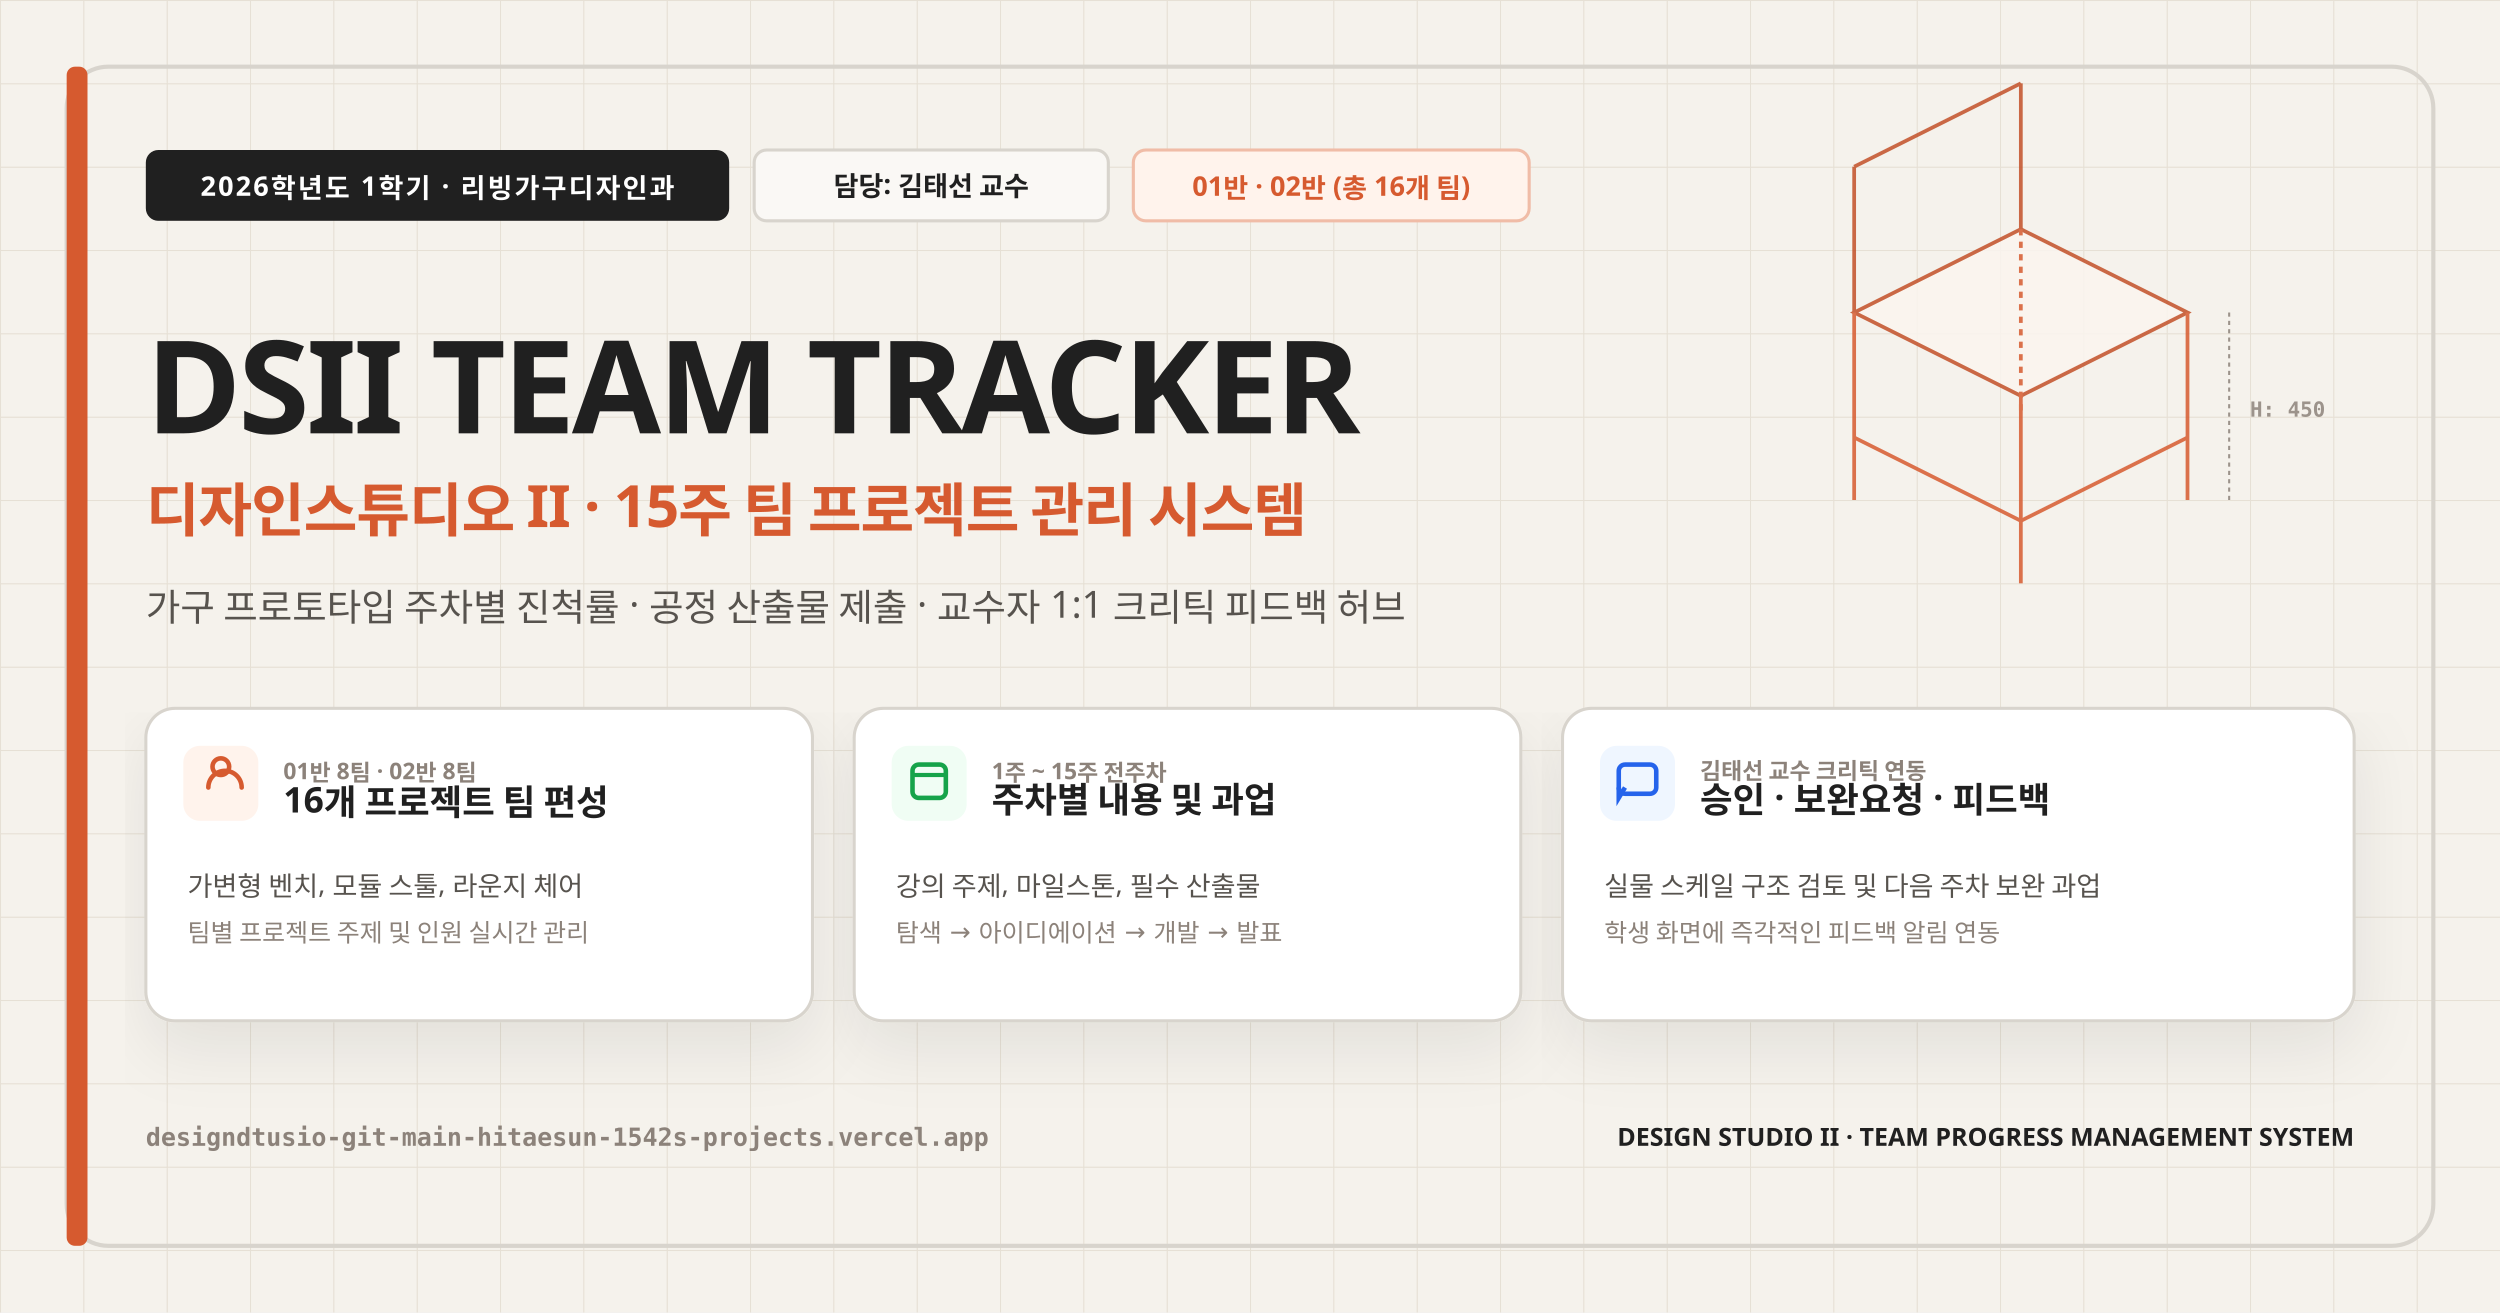
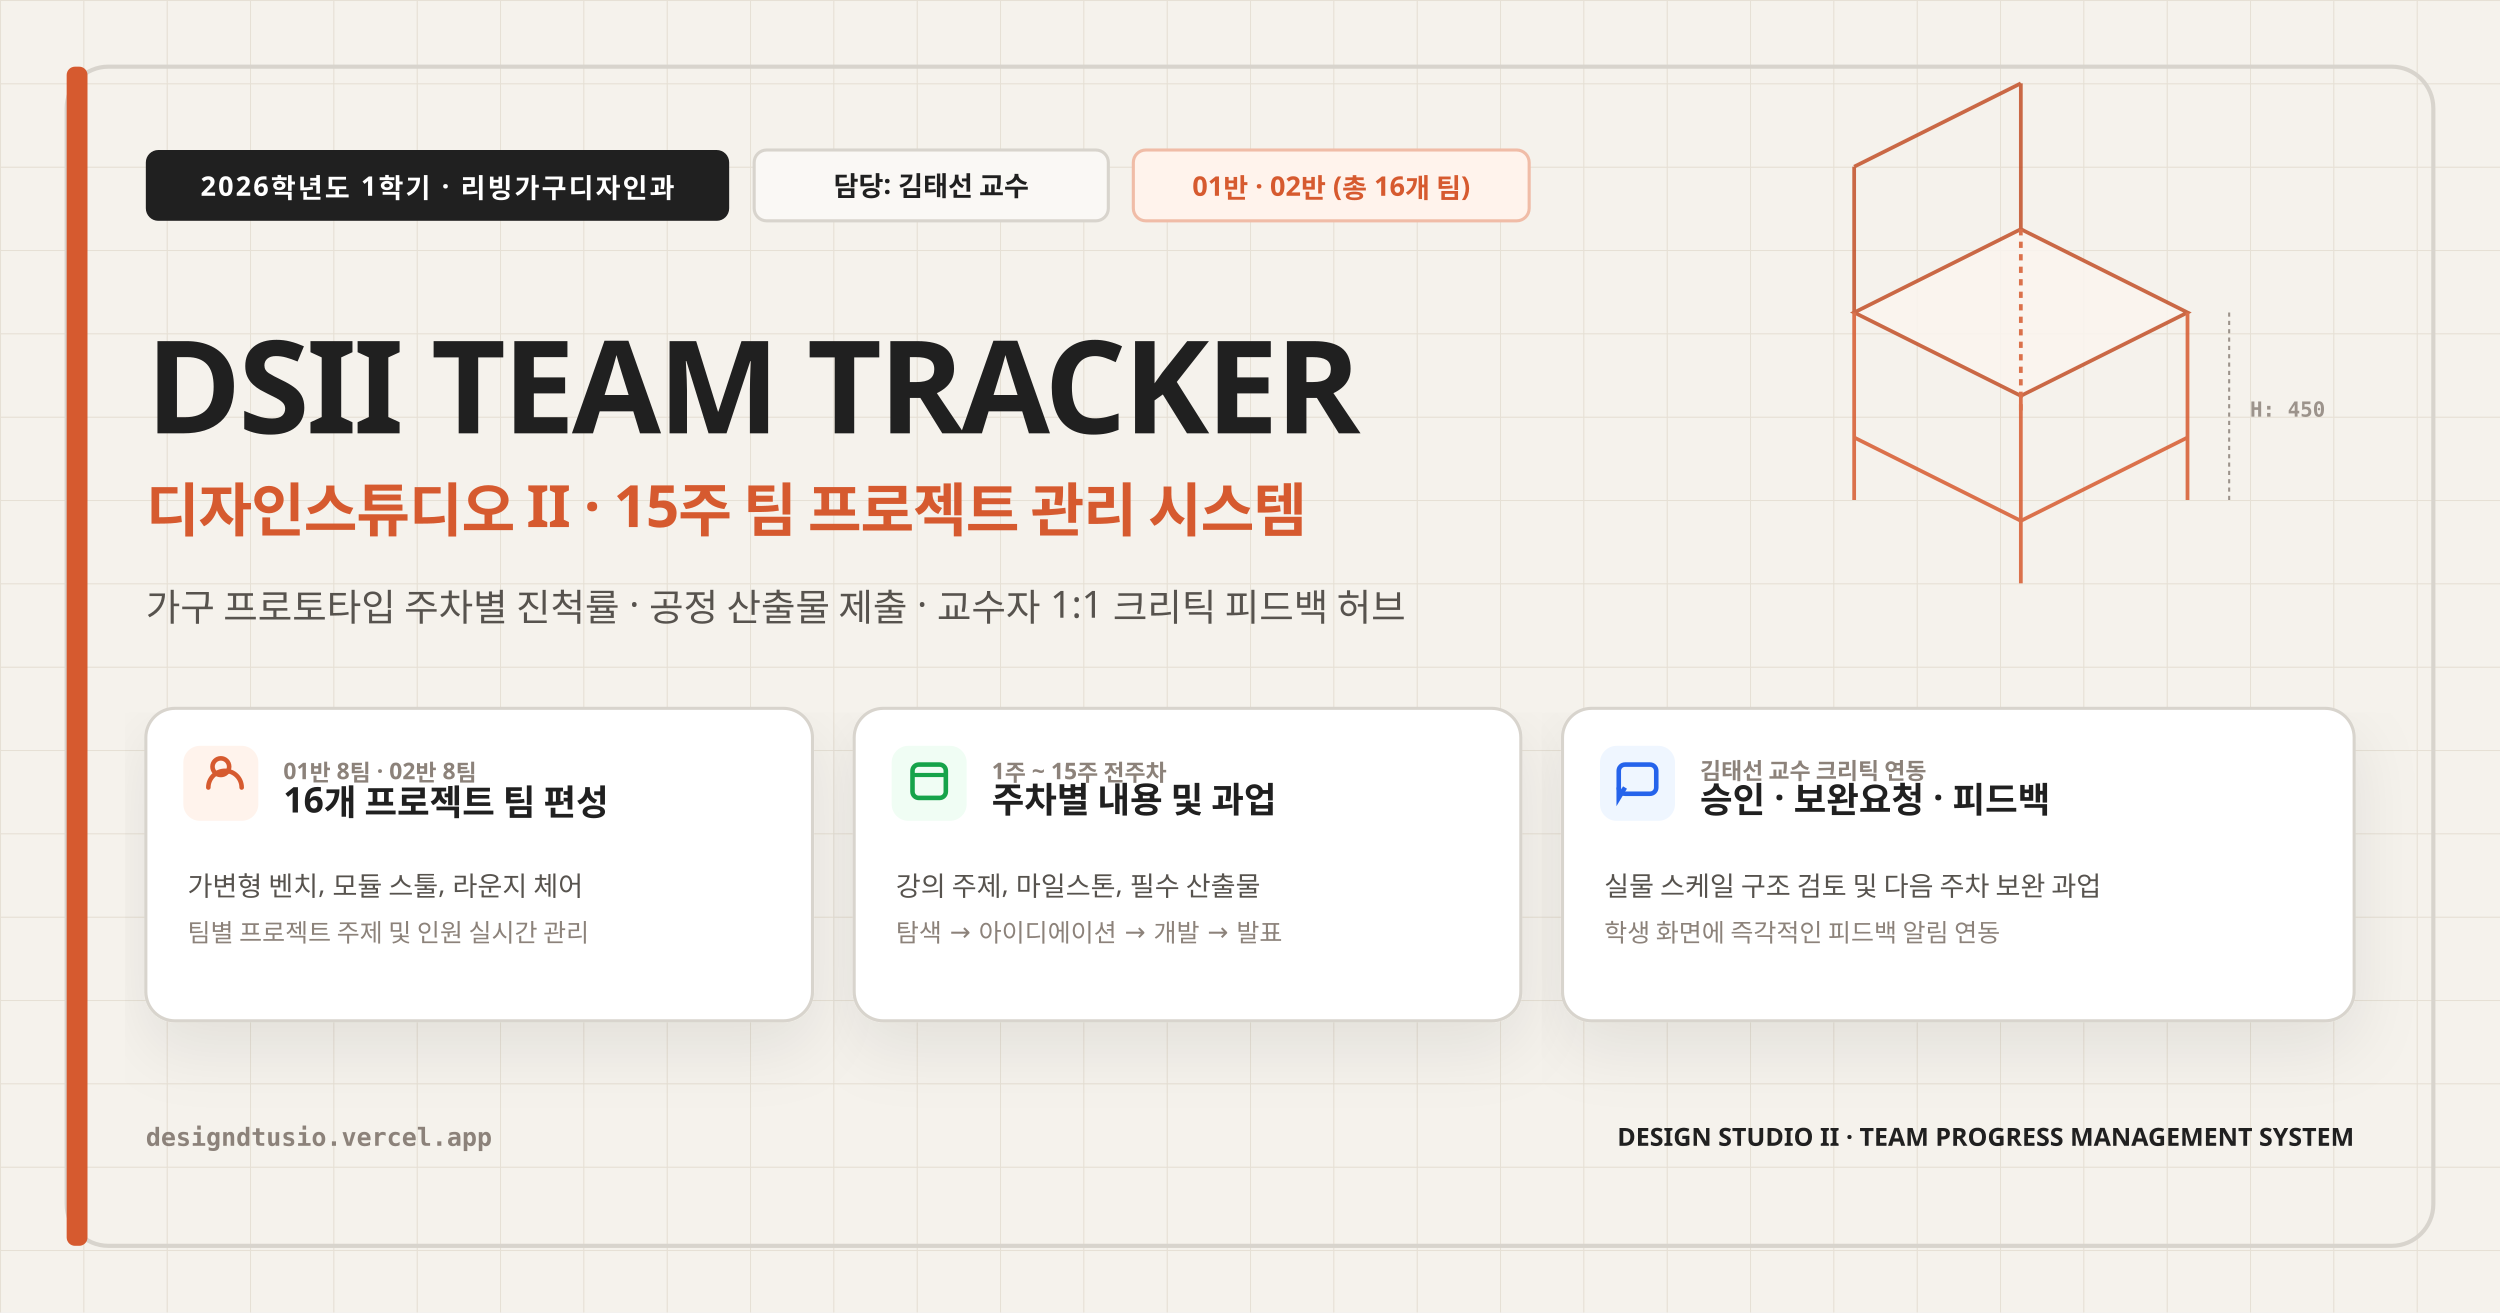
<svg xmlns="http://www.w3.org/2000/svg" width="1200" height="630" viewBox="0 0 1200 630" fill="none">
  <rect width="1200" height="630" fill="#F5F2EC" />
  <defs>
    <pattern id="grid" width="40" height="40" patternUnits="userSpaceOnUse">
      <path d="M 40 0 L 0 0 0 40" fill="none" stroke="#E6E0D5" stroke-width="1" />
    </pattern>
    <linearGradient id="terracottaGrad" x1="0%" y1="0%" x2="100%" y2="100%">
      <stop offset="0%" stop-color="#D65A2F" />
      <stop offset="100%" stop-color="#B84821" />
    </linearGradient>
    <linearGradient id="cardGrad" x1="0%" y1="0%" x2="0%" y2="100%">
      <stop offset="0%" stop-color="#FFFFFF" />
      <stop offset="100%" stop-color="#FAF8F5" />
    </linearGradient>
    <filter id="cardShadow" x="-10" y="-10" width="1220" height="650" filterUnits="userSpaceOnUse">
      <feDropShadow dx="0" dy="12" stdDeviation="16" flood-color="#202020" flood-opacity="0.08" />
    </filter>
  </defs>
  <rect width="1200" height="630" fill="url(#grid)" />
  <rect x="32" y="32" width="1136" height="566" rx="20" fill="none" stroke="#D8D4CD" stroke-width="2" />
  <rect x="32" y="32" width="10" height="566" rx="4" fill="#D65A2F" />
  <g transform="translate(70, 72)">
    <rect x="0" y="0" width="280" height="34" rx="6" fill="#202020" />
    <text x="140" y="22" fill="#FFFFFF" font-family="'Pretendard', sans-serif, system-ui" font-size="13" font-weight="700" text-anchor="middle" letter-spacing="1">
      2026학년도 1학기 · 리빙가구디자인과
    </text>
    <rect x="292" y="0" width="170" height="34" rx="6" fill="#FAF8F5" stroke="#D8D4CD" stroke-width="1.5" />
    <text x="377" y="22" fill="#202020" font-family="'Pretendard', sans-serif, system-ui" font-size="13" font-weight="700" text-anchor="middle">
      담당: 김태선 교수
    </text>
    <rect x="474" y="0" width="190" height="34" rx="6" fill="#FFF3EC" stroke="#F0BCA7" stroke-width="1.5" />
    <text x="569" y="22" fill="#D65A2F" font-family="'Pretendard', sans-serif, system-ui" font-size="13" font-weight="800" text-anchor="middle">
      01반 · 02반 (총 16개 팀)
    </text>
  </g>
  <g transform="translate(70, 150)">
    <text x="0" y="58" fill="#202020" font-family="'Pretendard', sans-serif, system-ui" font-size="62" font-weight="900" letter-spacing="-1.5">
      DSII TEAM TRACKER
    </text>
    <text x="0" y="105" fill="#D65A2F" font-family="'Pretendard', sans-serif, system-ui" font-size="28" font-weight="800" letter-spacing="-0.5">
      디자인스튜디오 II · 15주 팀 프로젝트 관리 시스템
    </text>
    <text x="0" y="148" fill="#57534E" font-family="'Pretendard', sans-serif, system-ui" font-size="18" font-weight="500" line-height="28">
      가구 프로토타입 주차별 진척률 · 공정 산출물 제출 · 교수자 1:1 크리틱 피드백 허브
    </text>
  </g>
  <g transform="translate(70, 340)">
    <g transform="translate(0, 0)">
      <rect width="320" height="150" rx="14" fill="#FFFFFF" stroke="#D8D4CD" stroke-width="1.5" filter="url(#cardShadow)" />
      <rect x="18" y="18" width="36" height="36" rx="8" fill="#FFF3EC" />
      <path d="M30 38C30 33.582 33.582 30 38 30C42.418 30 46 33.582 46 38" stroke="#D65A2F" stroke-width="2.2" stroke-linecap="round" />
      <circle cx="36" cy="28" r="4" stroke="#D65A2F" stroke-width="2.2" />
      <text x="66" y="34" fill="#8C827A" font-family="'Pretendard', sans-serif" font-size="11" font-weight="700">01반 8팀 · 02반 8팀</text>
      <text x="66" y="50" fill="#202020" font-family="'Pretendard', sans-serif" font-size="17" font-weight="800">16개 프로젝트 팀 편성</text>
      <text x="20" y="90" fill="#57534E" font-family="'Pretendard', sans-serif" font-size="13" font-weight="500">
        가변형 벤치, 모듈 스툴, 라운지 체어
      </text>
      <text x="20" y="112" fill="#8C827A" font-family="'Pretendard', sans-serif" font-size="12" font-weight="500">
        팀별 프로젝트 주제 및 인원 실시간 관리
      </text>
    </g>
    <g transform="translate(340, 0)">
      <rect width="320" height="150" rx="14" fill="#FFFFFF" stroke="#D8D4CD" stroke-width="1.5" filter="url(#cardShadow)" />
      <rect x="18" y="18" width="36" height="36" rx="8" fill="#F0FDF4" />
      <rect x="28" y="27" width="16" height="16" rx="3" stroke="#16A34A" stroke-width="2.2" />
      <path d="M28 32H44" stroke="#16A34A" stroke-width="2" />
      <text x="66" y="34" fill="#8C827A" font-family="'Pretendard', sans-serif" font-size="11" font-weight="700">1주 ~ 15주 전주차</text>
      <text x="66" y="50" fill="#202020" font-family="'Pretendard', sans-serif" font-size="17" font-weight="800">주차별 내용 및 과업</text>
      <text x="20" y="90" fill="#57534E" font-family="'Pretendard', sans-serif" font-size="13" font-weight="500">
        강의 주제, 마일스톤, 필수 산출물
      </text>
      <text x="20" y="112" fill="#8C827A" font-family="'Pretendard', sans-serif" font-size="12" font-weight="500">
        탐색 → 아이디에이션 → 개발 → 발표
      </text>
    </g>
    <g transform="translate(680, 0)">
      <rect width="380" height="150" rx="14" fill="#FFFFFF" stroke="#D8D4CD" stroke-width="1.5" filter="url(#cardShadow)" />
      <rect x="18" y="18" width="36" height="36" rx="8" fill="#EFF6FF" />
      <rect x="27" y="27" width="18" height="14" rx="3" stroke="#2563EB" stroke-width="2.2" />
      <path d="M30 38L27 43V38" stroke="#2563EB" stroke-width="2.2" />
      <text x="66" y="34" fill="#8C827A" font-family="'Pretendard', sans-serif" font-size="11" font-weight="700">김태선 교수 크리틱 연동</text>
      <text x="66" y="50" fill="#202020" font-family="'Pretendard', sans-serif" font-size="17" font-weight="800">승인 · 보완요청 · 피드백</text>
      <text x="20" y="90" fill="#57534E" font-family="'Pretendard', sans-serif" font-size="13" font-weight="500">
        실물 스케일 구조 검토 및 다음 주차 보완 과업
      </text>
      <text x="20" y="112" fill="#8C827A" font-family="'Pretendard', sans-serif" font-size="12" font-weight="500">
        학생 화면에 즉각적인 피드백 알림 연동
      </text>
    </g>
  </g>
  <g transform="translate(70, 550)">
    <text x="0" y="0" fill="#8C827A" font-family="'Pretendard', monospace, sans-serif" font-size="12" font-weight="600">
-       designdtusio-git-main-hitaesun-1542s-projects.vercel.app
+       designdtusio.vercel.app
    </text>
    <text x="1060" y="0" fill="#202020" font-family="'Pretendard', sans-serif" font-size="12" font-weight="800" text-anchor="end">
      DESIGN STUDIO II · TEAM PROGRESS MANAGEMENT SYSTEM
    </text>
  </g>
  <g transform="translate(850, 70)" stroke="#D65A2F" stroke-width="1.8" fill="none" opacity="0.85">
    <polygon points="120,40 200,80 120,120 40,80" fill="#FAF5EE" stroke="#C25028" />
    <line x1="40" y1="80" x2="40" y2="10" stroke="#C25028" />
    <line x1="120" y1="40" x2="120" y2="-30" stroke="#C25028" />
    <line x1="40" y1="10" x2="120" y2="-30" stroke="#C25028" />
    <line x1="40" y1="80" x2="40" y2="170" />
    <line x1="120" y1="120" x2="120" y2="210" />
    <line x1="200" y1="80" x2="200" y2="170" />
    <line x1="120" y1="40" x2="120" y2="130" stroke-dasharray="3 3" />
    <line x1="40" y1="140" x2="120" y2="180" />
    <line x1="120" y1="180" x2="200" y2="140" />
    <line x1="220" y1="80" x2="220" y2="170" stroke="#8C827A" stroke-width="1" stroke-dasharray="2 2" />
    <text x="230" y="130" fill="#8C827A" font-family="monospace" font-size="10" font-weight="bold" stroke="none">H: 450</text>
  </g>
</svg>
